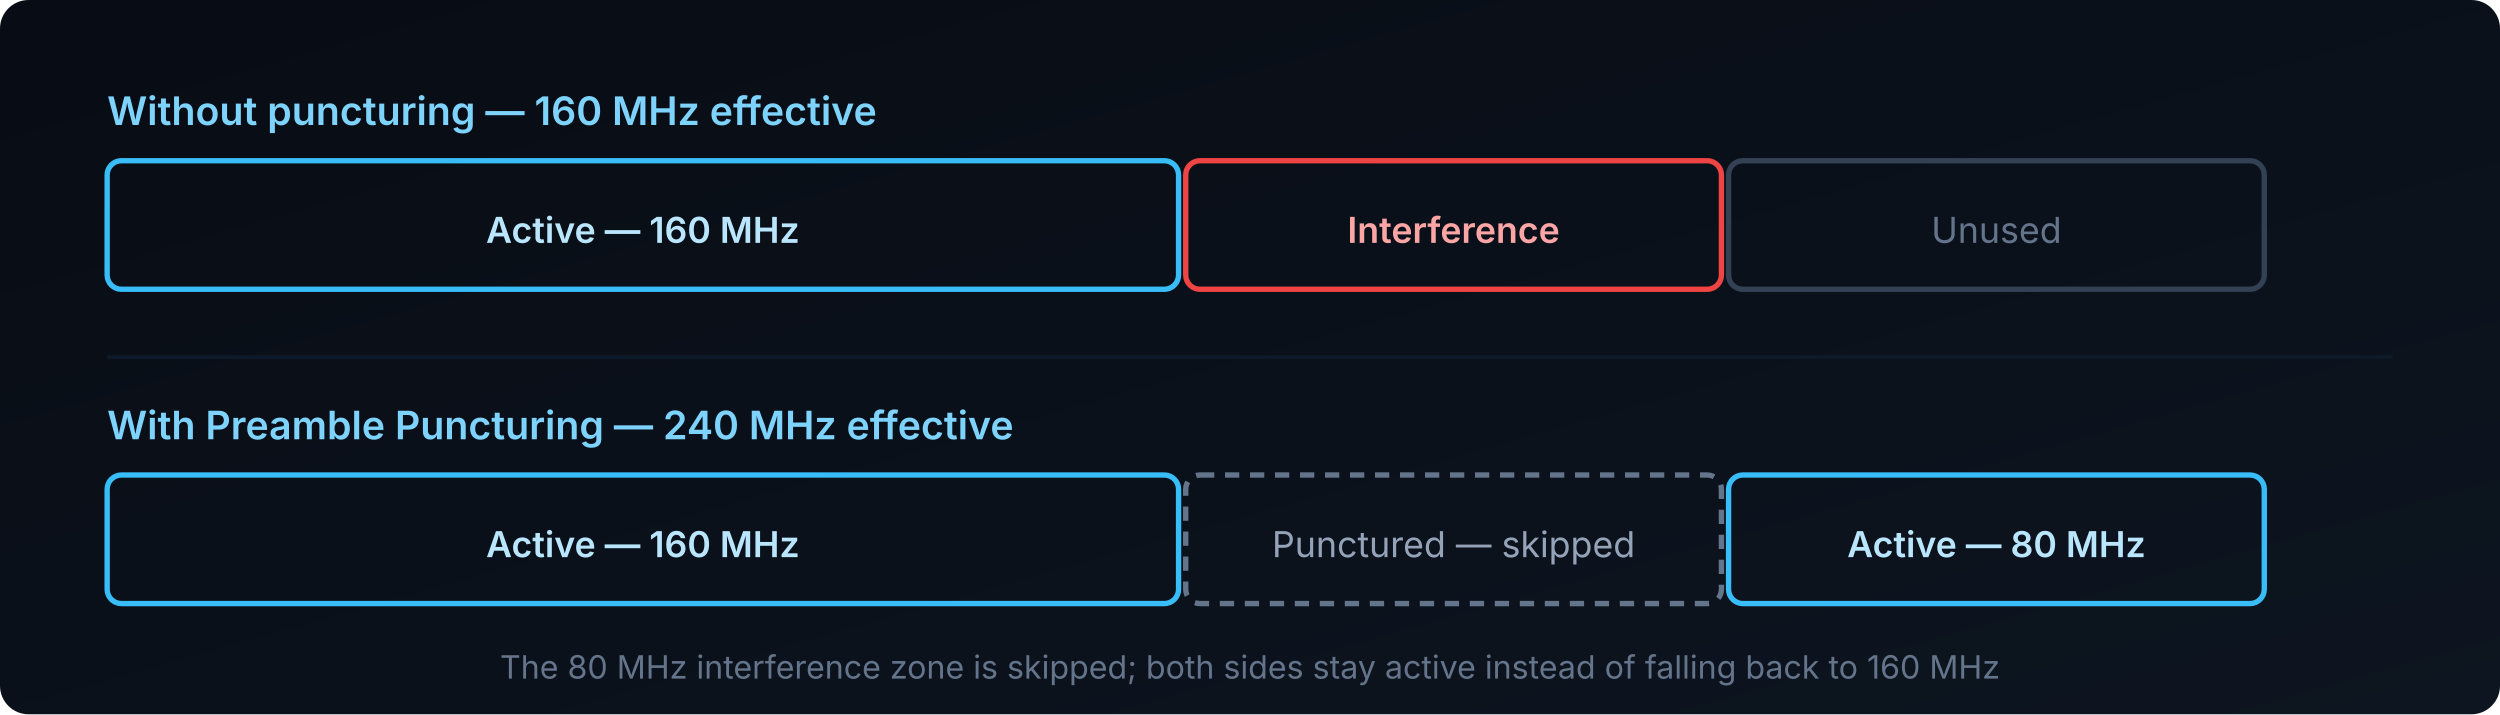
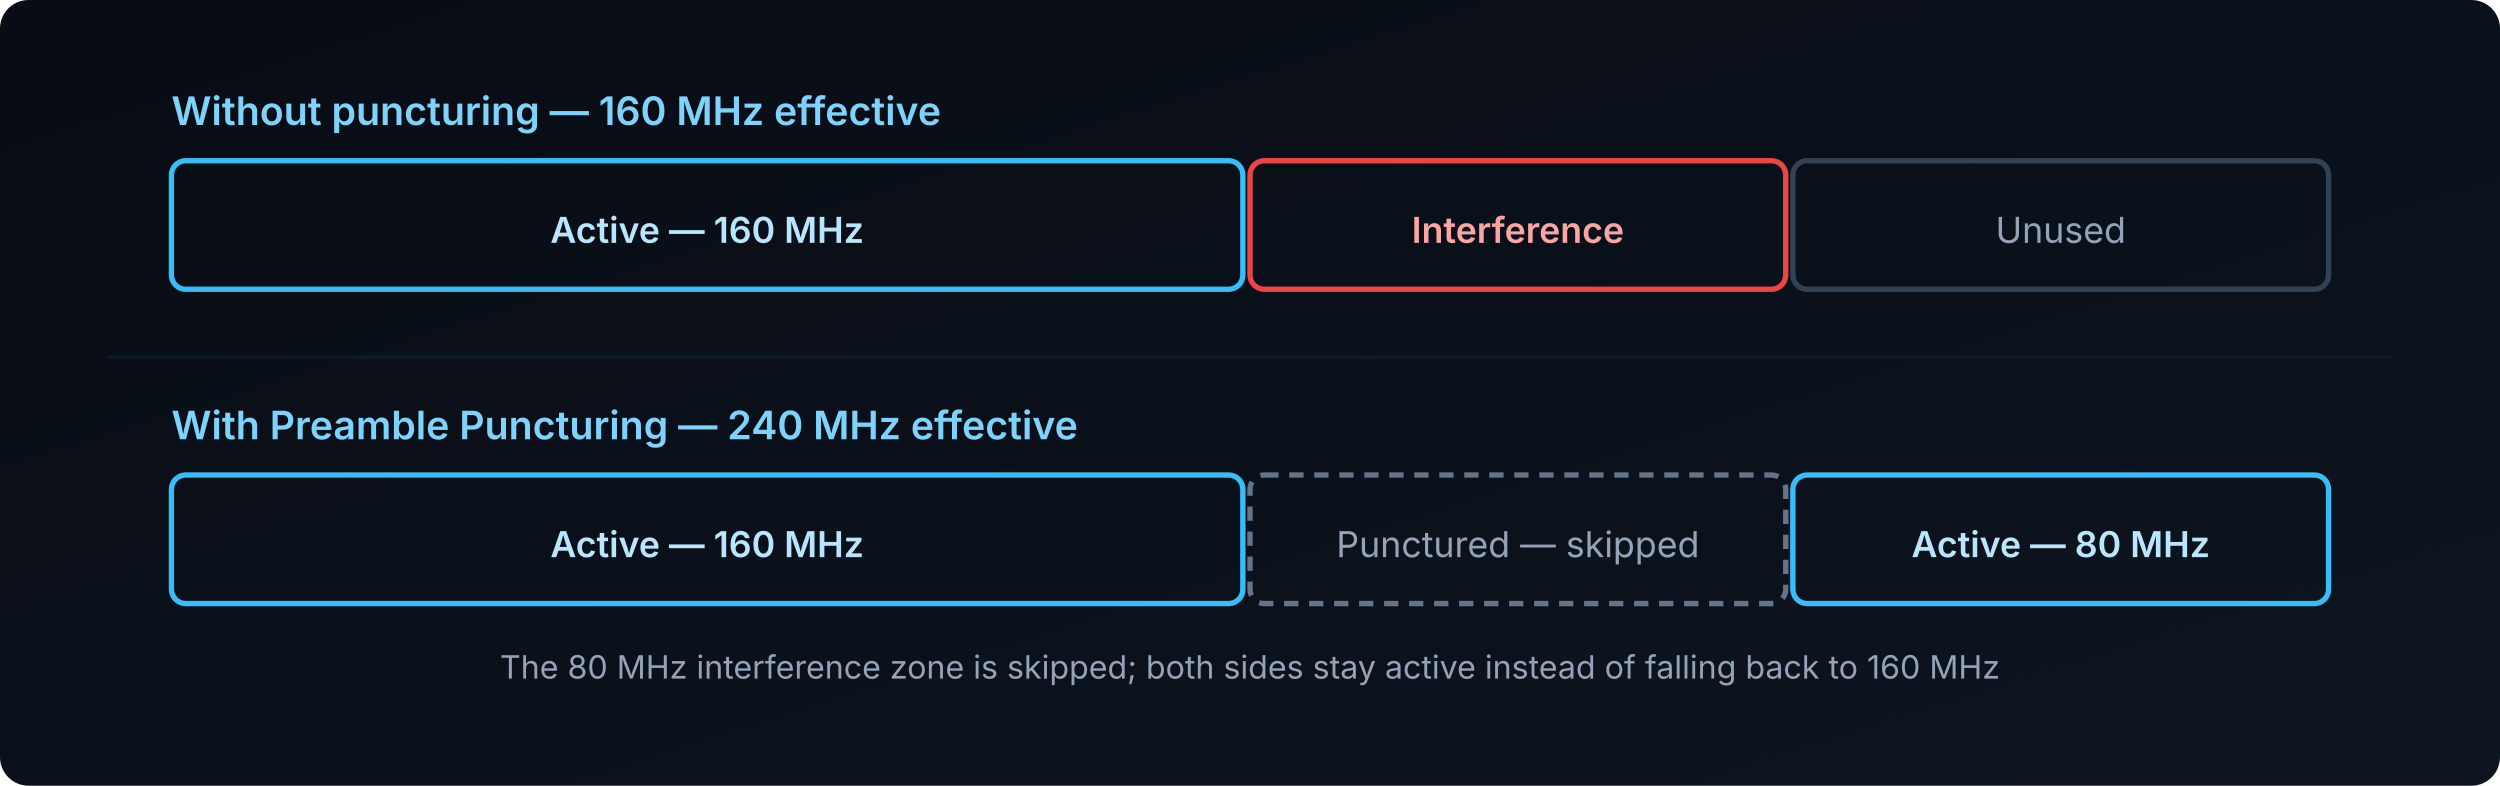
- <svg xmlns="http://www.w3.org/2000/svg" viewBox="0 0 700 200" width="700" height="200" font-family="system-ui,-apple-system,BlinkMacSystemFont,'Segoe UI',sans-serif">
+ <svg xmlns="http://www.w3.org/2000/svg" viewBox="0 0 700 220" width="700" height="220" font-family="system-ui,-apple-system,BlinkMacSystemFont,'Segoe UI',sans-serif">
  <defs>
    <linearGradient id="bg" x1="0" y1="0" x2="1" y2="1">
      <stop offset="0%" stop-color="#080c14" />
      <stop offset="100%" stop-color="#0d1520" />
    </linearGradient>
  </defs>
-   <rect width="700" height="200" fill="url(#bg)" rx="8" />
-   <text x="30" y="35" font-size="11" font-weight="600" fill="#7dd3fc">Without puncturing — 160 MHz effective</text>
-   <rect x="30" y="45" width="300" height="36" fill="none" stroke="#38bdf8" stroke-width="1.5" rx="4" />
-   <text x="180" y="68" text-anchor="middle" font-size="10" font-weight="600" fill="#bae6fd">Active — 160 MHz</text>
-   <rect x="332" y="45" width="150" height="36" fill="none" stroke="#ef4444" stroke-width="1.5" rx="4" />
-   <text x="407" y="68" text-anchor="middle" font-size="10" font-weight="600" fill="#fca5a5">Interference</text>
-   <rect x="484" y="45" width="150" height="36" fill="none" stroke="#334155" stroke-width="1.5" rx="4" />
-   <text x="559" y="68" text-anchor="middle" font-size="10" fill="#64748b">Unused</text>
+   <rect width="700" height="220" fill="url(#bg)" rx="8" />
+   <text x="48" y="35" font-size="11" font-weight="600" fill="#7dd3fc">Without puncturing — 160 MHz effective</text>
+   <rect x="48" y="45" width="300" height="36" fill="none" stroke="#38bdf8" stroke-width="1.5" rx="4" />
+   <text x="198" y="68" text-anchor="middle" font-size="10" font-weight="600" fill="#bae6fd">Active — 160 MHz</text>
+   <rect x="350" y="45" width="150" height="36" fill="none" stroke="#ef4444" stroke-width="1.5" rx="4" />
+   <text x="425" y="68" text-anchor="middle" font-size="10" font-weight="600" fill="#fca5a5">Interference</text>
+   <rect x="502" y="45" width="150" height="36" fill="none" stroke="#334155" stroke-width="1.5" rx="4" />
+   <text x="577" y="68" text-anchor="middle" font-size="10" fill="#94a3b8">Unused</text>
  <line x1="30" y1="100" x2="670" y2="100" stroke="#0d1a2a" stroke-width="1" />
-   <text x="30" y="123" font-size="11" font-weight="600" fill="#7dd3fc">With Preamble Puncturing — 240 MHz effective</text>
-   <rect x="30" y="133" width="300" height="36" fill="none" stroke="#38bdf8" stroke-width="1.5" rx="4" />
-   <text x="180" y="156" text-anchor="middle" font-size="10" font-weight="600" fill="#bae6fd">Active — 160 MHz</text>
-   <rect x="332" y="133" width="150" height="36" fill="none" stroke="#64748b" stroke-width="1.5" stroke-dasharray="4,3" rx="4" />
-   <text x="407" y="156" text-anchor="middle" font-size="10" fill="#94a3b8">Punctured — skipped</text>
-   <rect x="484" y="133" width="150" height="36" fill="none" stroke="#38bdf8" stroke-width="1.5" rx="4" />
-   <text x="559" y="156" text-anchor="middle" font-size="10" font-weight="600" fill="#bae6fd">Active — 80 MHz</text>
-   <text x="350" y="190" text-anchor="middle" font-size="9" fill="#64748b">The 80 MHz interference zone is skipped; both sides stay active instead of falling back to 160 MHz</text>
+   <text x="48" y="123" font-size="11" font-weight="600" fill="#7dd3fc">With Preamble Puncturing — 240 MHz effective</text>
+   <rect x="48" y="133" width="300" height="36" fill="none" stroke="#38bdf8" stroke-width="1.5" rx="4" />
+   <text x="198" y="156" text-anchor="middle" font-size="10" font-weight="600" fill="#bae6fd">Active — 160 MHz</text>
+   <rect x="350" y="133" width="150" height="36" fill="none" stroke="#64748b" stroke-width="1.5" stroke-dasharray="4,3" rx="4" />
+   <text x="425" y="156" text-anchor="middle" font-size="10" fill="#94a3b8">Punctured — skipped</text>
+   <rect x="502" y="133" width="150" height="36" fill="none" stroke="#38bdf8" stroke-width="1.5" rx="4" />
+   <text x="577" y="156" text-anchor="middle" font-size="10" font-weight="600" fill="#bae6fd">Active — 80 MHz</text>
+   <text x="350" y="190" text-anchor="middle" font-size="9" fill="#94a3b8">The 80 MHz interference zone is skipped; both sides stay active instead of falling back to 160 MHz</text>
</svg>
